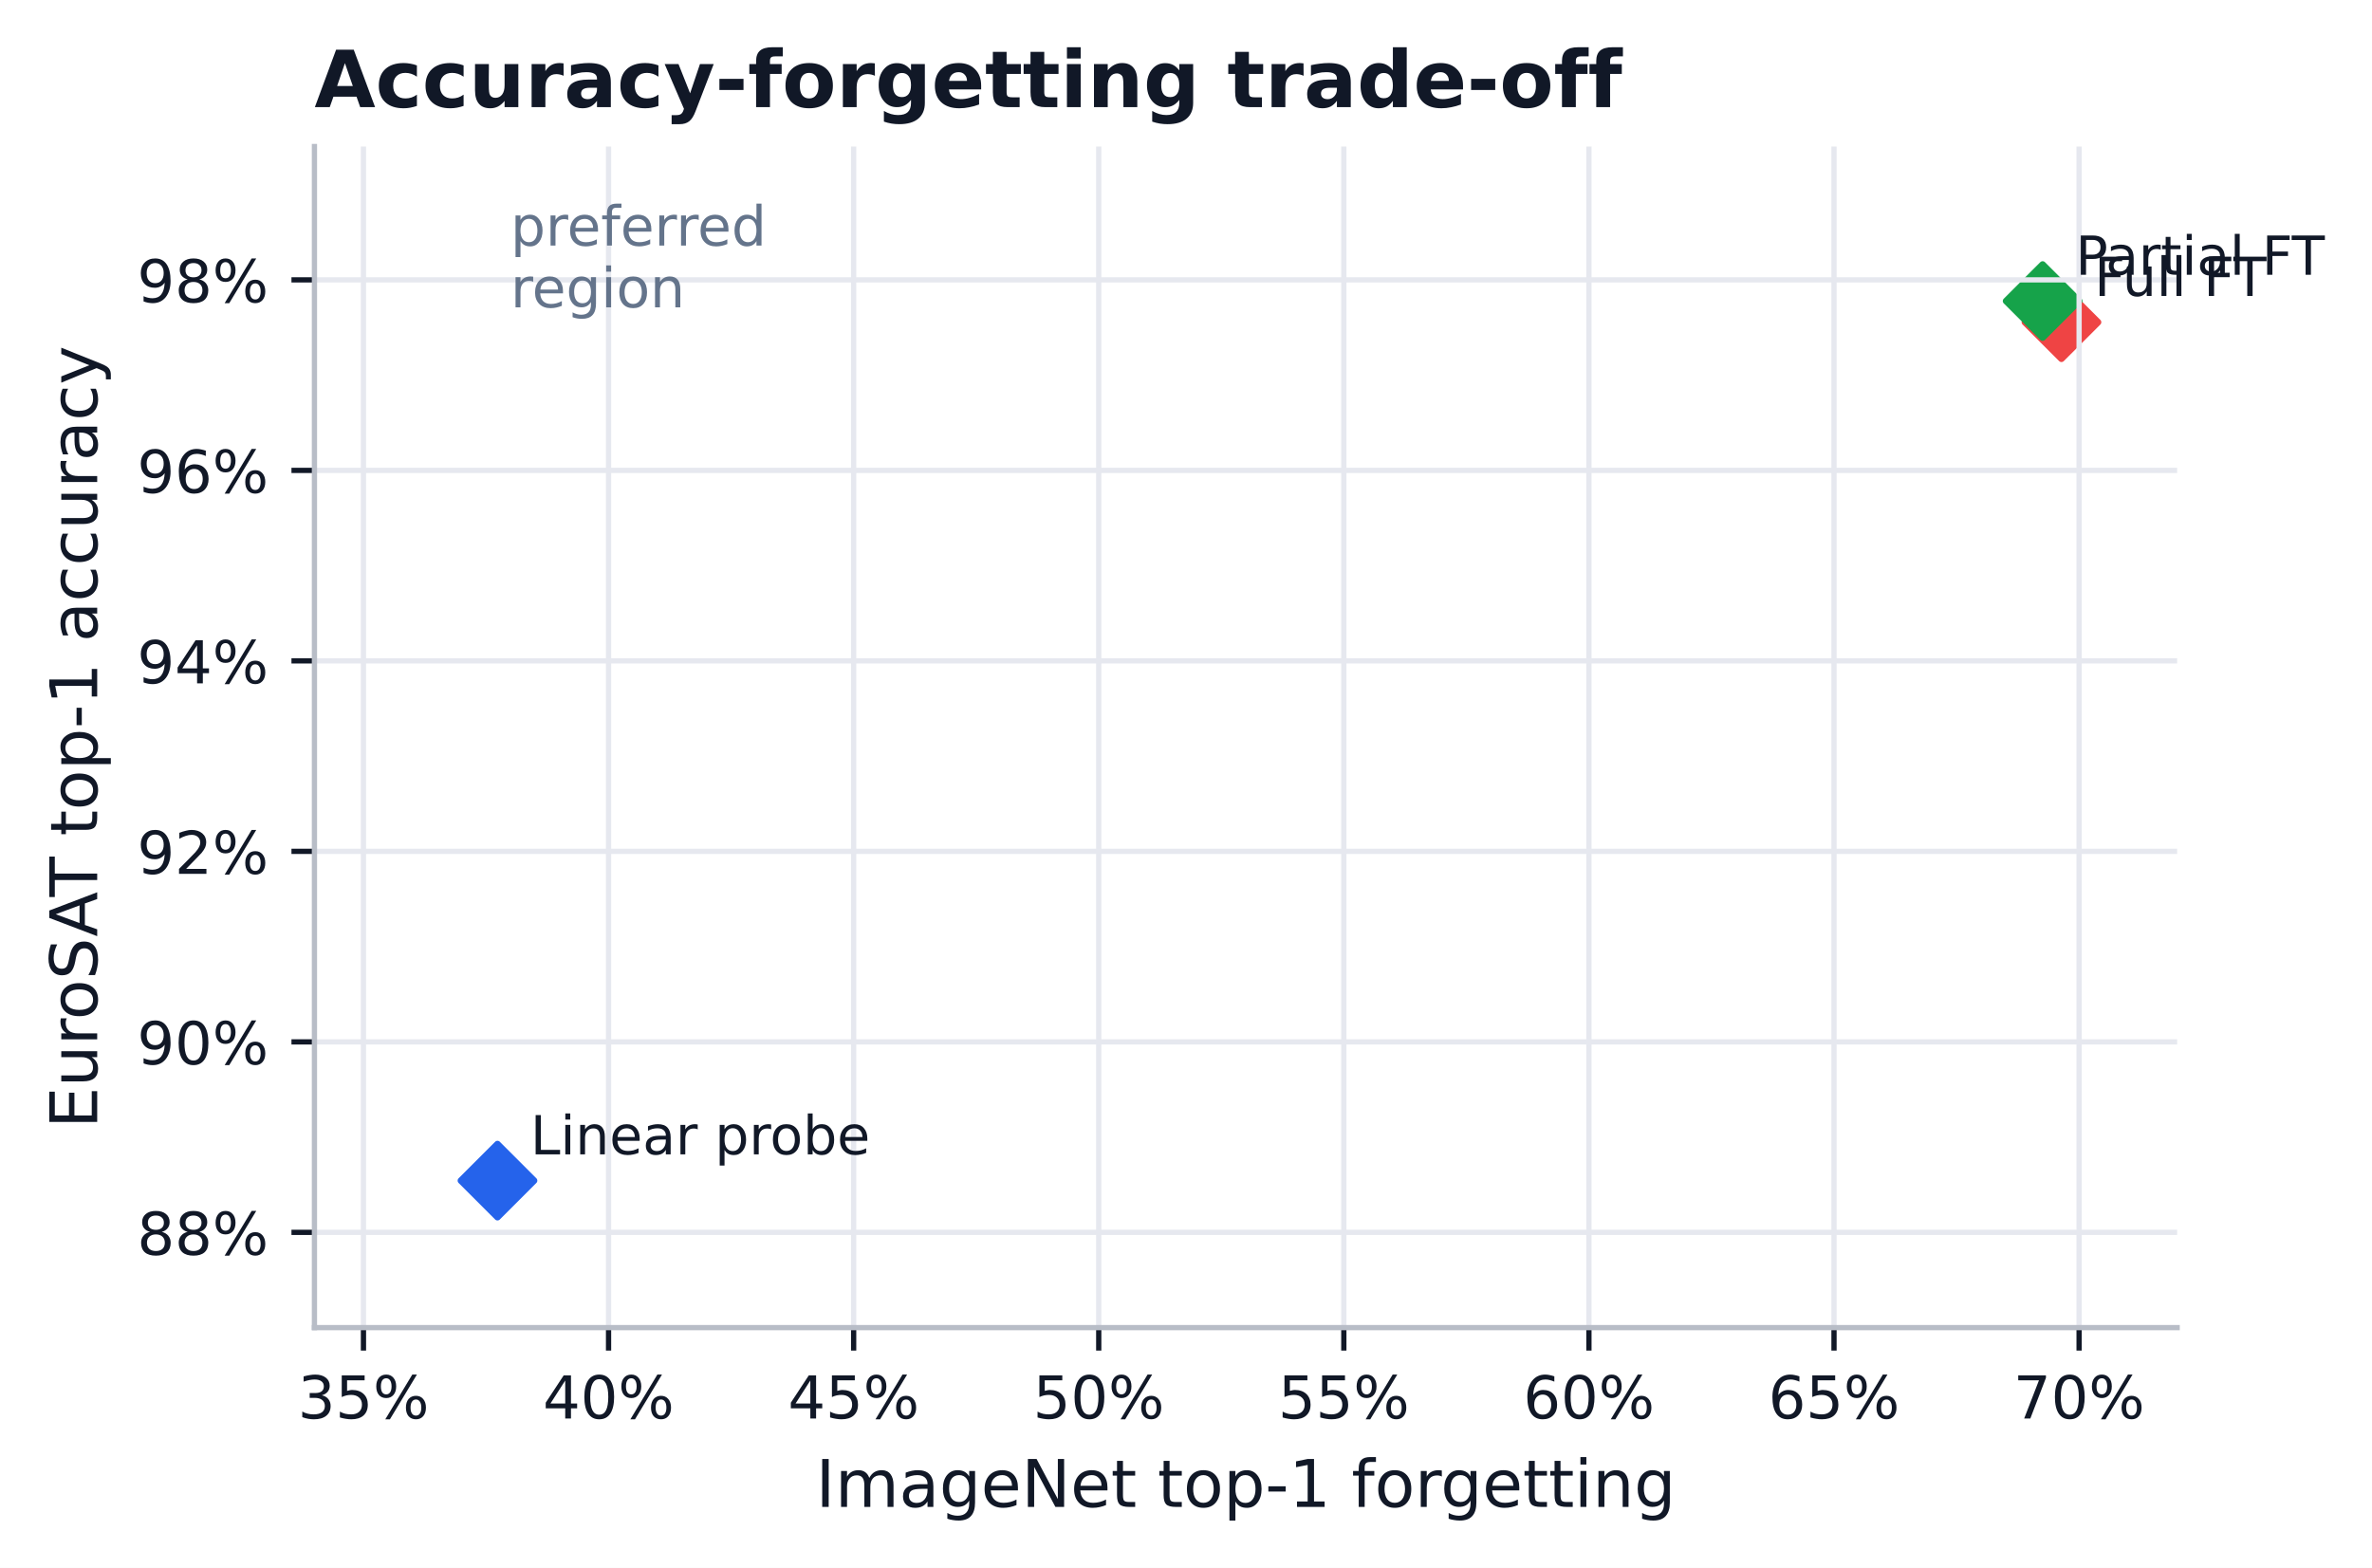
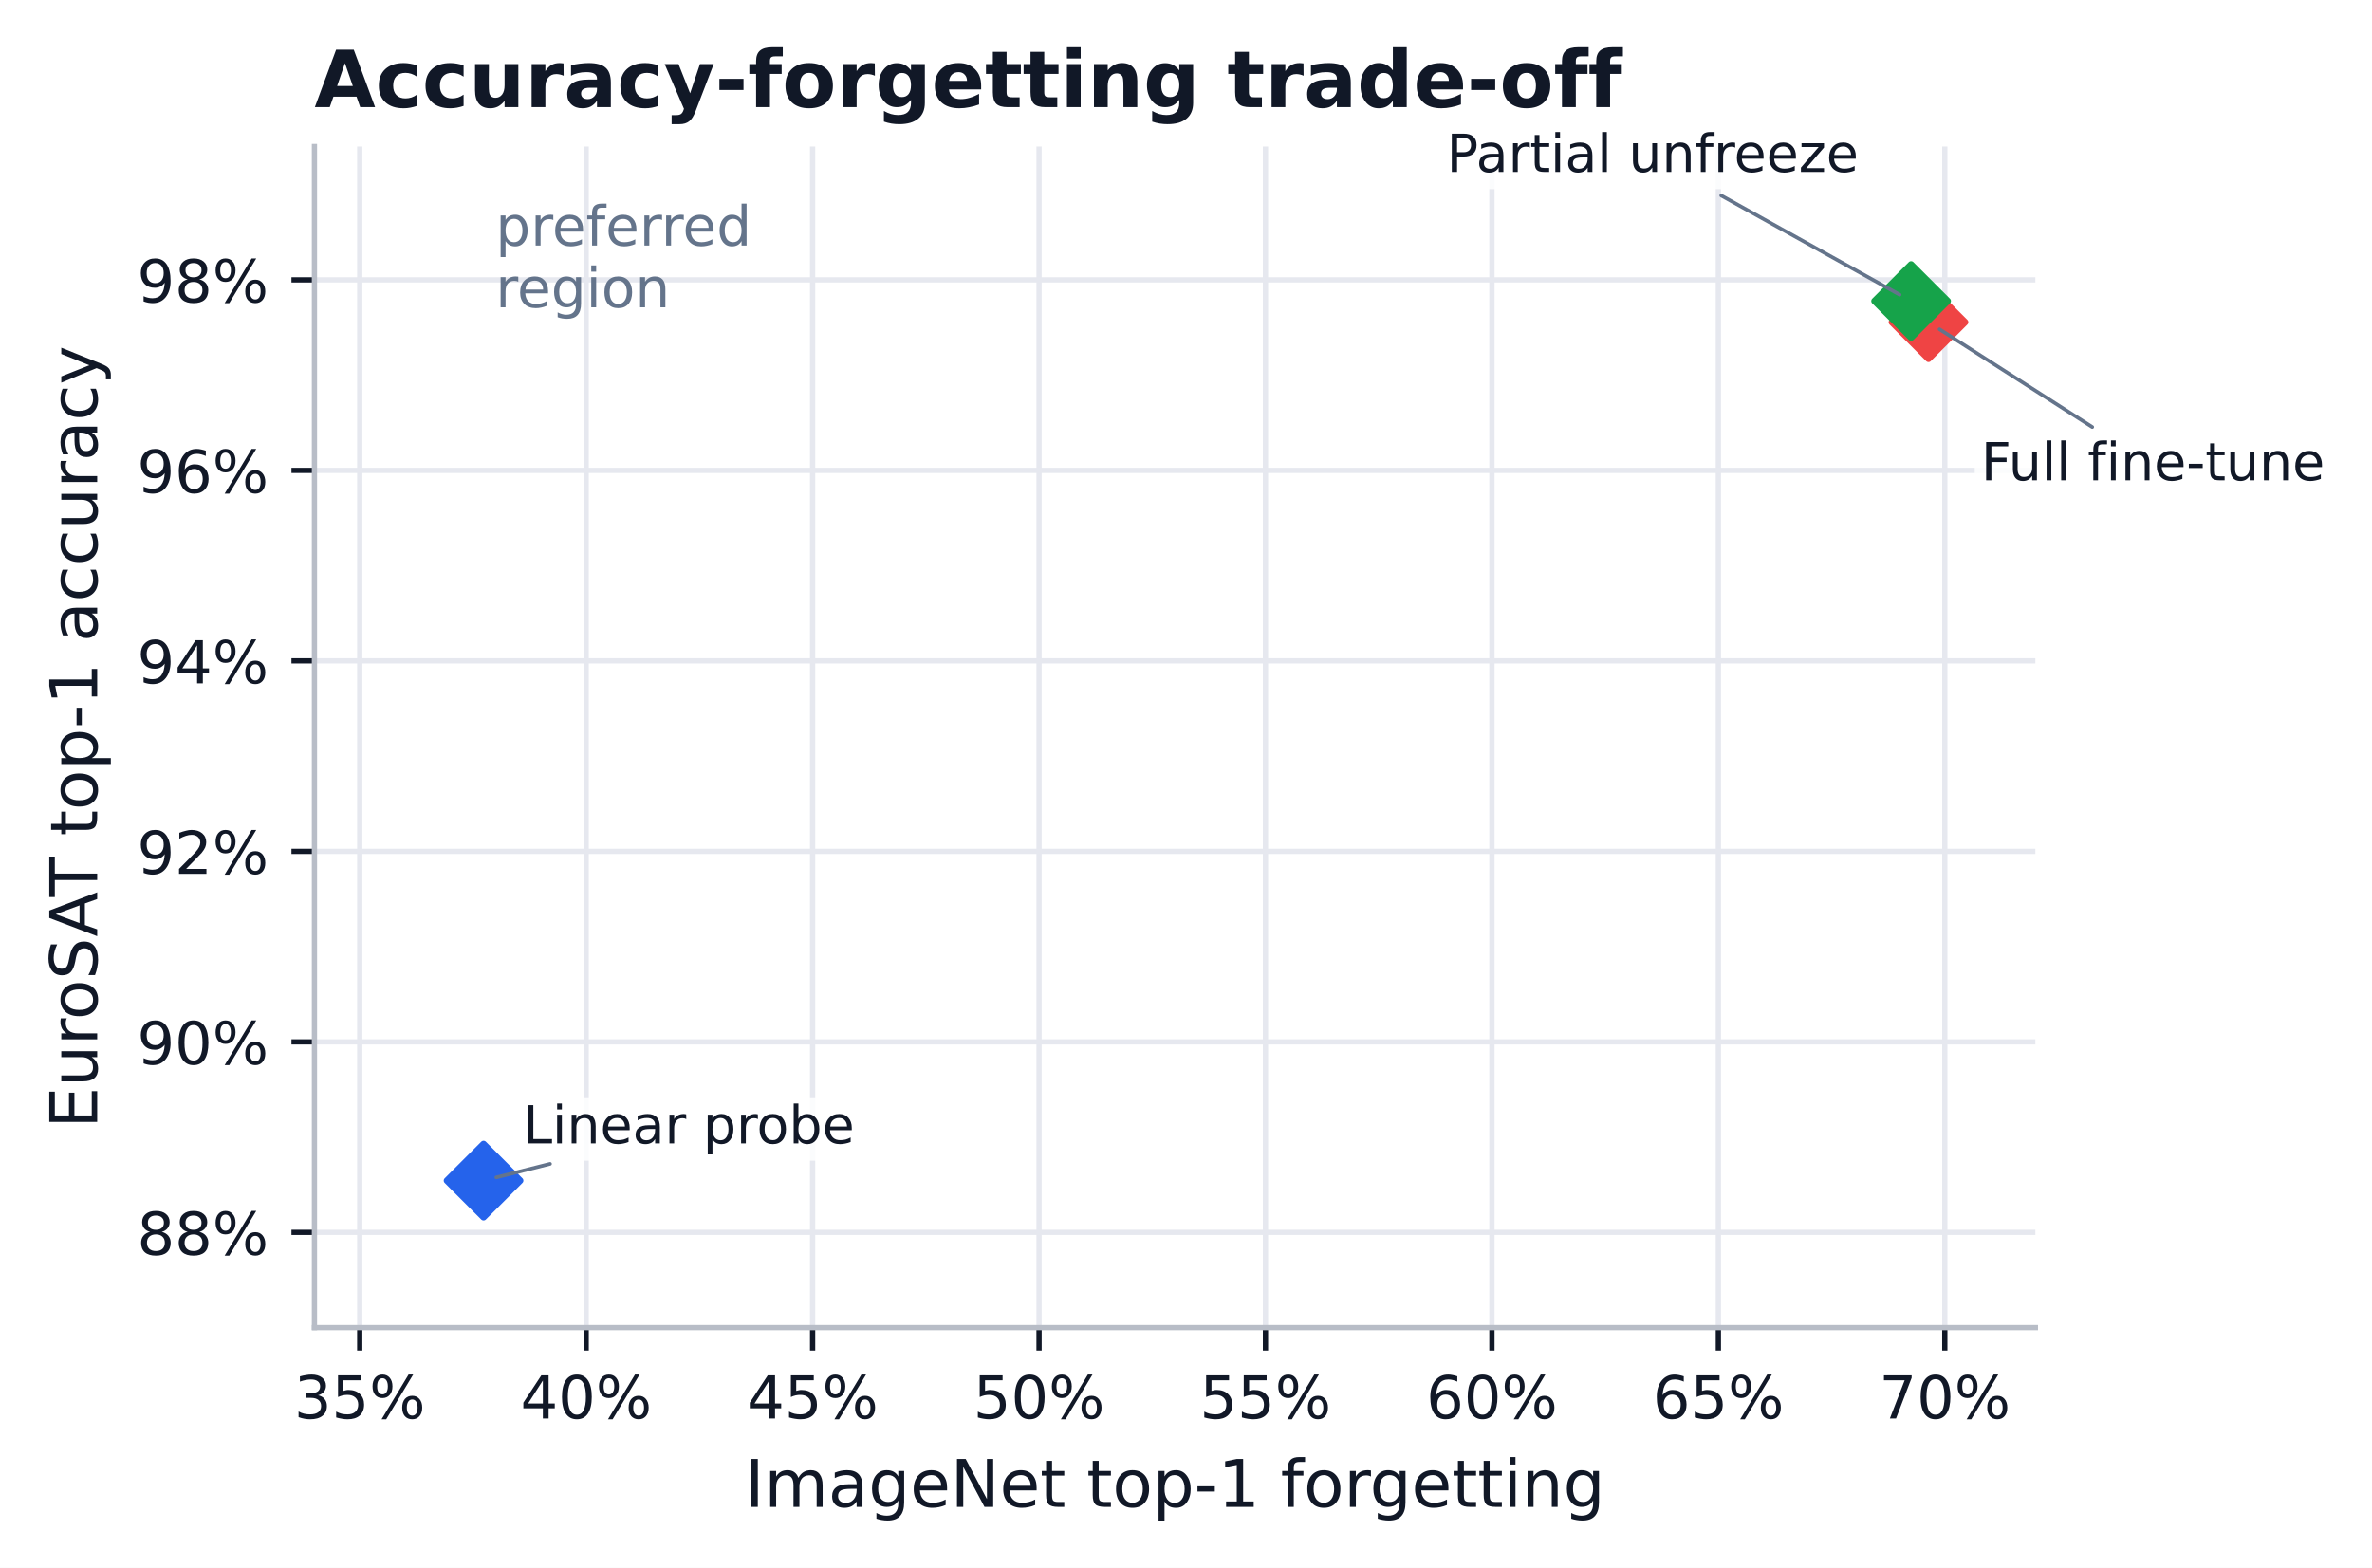
- <svg xmlns="http://www.w3.org/2000/svg" xmlns:xlink="http://www.w3.org/1999/xlink" width="361.198pt" height="238.8pt" viewBox="0 0 361.198 238.8" version="1.1">
+ <svg xmlns="http://www.w3.org/2000/svg" xmlns:xlink="http://www.w3.org/1999/xlink" width="361.199pt" height="238.8pt" viewBox="0 0 361.199 238.8" version="1.1">
  <defs>
    <style type="text/css">*{stroke-linejoin: round; stroke-linecap: butt}</style>
  </defs>
  <g id="figure_1">
    <g id="patch_1">
-       <path d="M 0 238.8  L 361.198 238.8  L 361.198 0  L 0 0  z " style="fill: #ffffff" />
+       <path d="M 0 238.8  L 361.199 238.8  L 361.199 0  L 0 0  z " style="fill: #ffffff" />
    </g>
    <g id="axes_1">
      <g id="patch_2">
-         <path d="M 47.882 202.211  L 331.526 202.211  L 331.526 22.318  L 47.882 22.318  z " style="fill: #ffffff" />
-       </g>
-       <g id="PathCollection_1">
-         <defs>
-           <path id="ma30bbc50e6" d="M -0 5.568  L 5.568 0  L 0 -5.568  L -5.568 -0  z " style="stroke: #ef4444" />
-         </defs>
-         <g clip-path="url(#p81b9a463c9)">
-           <use xlink:href="#ma30bbc50e6" x="313.91" y="49.076" style="fill: #ef4444; stroke: #ef4444" />
-         </g>
-       </g>
-       <g id="PathCollection_2">
-         <defs>
-           <path id="m49d0cd2466" d="M -0 5.568  L 5.568 0  L 0 -5.568  L -5.568 -0  z " style="stroke: #2563eb" />
-         </defs>
-         <g clip-path="url(#p81b9a463c9)">
-           <use xlink:href="#m49d0cd2466" x="75.754" y="179.823" style="fill: #2563eb; stroke: #2563eb" />
-         </g>
-       </g>
-       <g id="PathCollection_3">
-         <defs>
-           <path id="m1421d0f237" d="M -0 5.568  L 5.568 0  L 0 -5.568  L -5.568 -0  z " style="stroke: #16a34a" />
-         </defs>
-         <g clip-path="url(#p81b9a463c9)">
-           <use xlink:href="#m1421d0f237" x="311.044" y="45.853" style="fill: #16a34a; stroke: #16a34a" />
-         </g>
+         <path d="M 47.882 202.211  L 309.939 202.211  L 309.939 22.318  L 47.882 22.318  z " style="fill: #ffffff" />
      </g>
      <g id="matplotlib.axis_1">
        <g id="xtick_1">
          <g id="line2d_1">
-             <path d="M 55.346 202.211  L 55.346 22.318  " clip-path="url(#p81b9a463c9)" style="fill: none; stroke: #e6e8ef; stroke-width: 0.8; stroke-linecap: square" />
+             <path d="M 54.778 202.211  L 54.778 22.318  " clip-path="url(#p250038aba4)" style="fill: none; stroke: #e6e8ef; stroke-width: 0.8; stroke-linecap: square" />
          </g>
          <g id="line2d_2">
            <defs>
-               <path id="m8ffa00aa8a" d="M 0 0  L 0 3.5  " style="stroke: #111827; stroke-width: 0.8" />
+               <path id="mc1f5682ddf" d="M 0 0  L 0 3.5  " style="stroke: #111827; stroke-width: 0.8" />
            </defs>
            <g>
-               <use xlink:href="#m8ffa00aa8a" x="55.346" y="202.211" style="fill: #111827; stroke: #111827; stroke-width: 0.8" />
+               <use xlink:href="#mc1f5682ddf" x="54.778" y="202.211" style="fill: #111827; stroke: #111827; stroke-width: 0.8" />
            </g>
          </g>
          <g id="text_1">
-             <text style="fill: #111827; font: 9px 'DejaVu Sans'; text-anchor: middle" x="55.346" y="216.05" transform="rotate(-0 55.34634 216.0497)">35%</text>
+             <text style="fill: #111827; font: 9px 'DejaVu Sans'; text-anchor: middle" x="54.778" y="216.05" transform="rotate(-0 54.77827 216.0497)">35%</text>
          </g>
        </g>
        <g id="xtick_2">
          <g id="line2d_3">
-             <path d="M 92.668 202.211  L 92.668 22.318  " clip-path="url(#p81b9a463c9)" style="fill: none; stroke: #e6e8ef; stroke-width: 0.8; stroke-linecap: square" />
+             <path d="M 89.259 202.211  L 89.259 22.318  " clip-path="url(#p250038aba4)" style="fill: none; stroke: #e6e8ef; stroke-width: 0.8; stroke-linecap: square" />
          </g>
          <g id="line2d_4">
            <g>
-               <use xlink:href="#m8ffa00aa8a" x="92.668" y="202.211" style="fill: #111827; stroke: #111827; stroke-width: 0.8" />
+               <use xlink:href="#mc1f5682ddf" x="89.259" y="202.211" style="fill: #111827; stroke: #111827; stroke-width: 0.8" />
            </g>
          </g>
          <g id="text_2">
-             <text style="fill: #111827; font: 9px 'DejaVu Sans'; text-anchor: middle" x="92.668" y="216.05" transform="rotate(-0 92.66786 216.0497)">40%</text>
+             <text style="fill: #111827; font: 9px 'DejaVu Sans'; text-anchor: middle" x="89.259" y="216.05" transform="rotate(-0 89.25948 216.0497)">40%</text>
          </g>
        </g>
        <g id="xtick_3">
          <g id="line2d_5">
-             <path d="M 129.989 202.211  L 129.989 22.318  " clip-path="url(#p81b9a463c9)" style="fill: none; stroke: #e6e8ef; stroke-width: 0.8; stroke-linecap: square" />
+             <path d="M 123.741 202.211  L 123.741 22.318  " clip-path="url(#p250038aba4)" style="fill: none; stroke: #e6e8ef; stroke-width: 0.8; stroke-linecap: square" />
          </g>
          <g id="line2d_6">
            <g>
-               <use xlink:href="#m8ffa00aa8a" x="129.989" y="202.211" style="fill: #111827; stroke: #111827; stroke-width: 0.8" />
+               <use xlink:href="#mc1f5682ddf" x="123.741" y="202.211" style="fill: #111827; stroke: #111827; stroke-width: 0.8" />
            </g>
          </g>
          <g id="text_3">
-             <text style="fill: #111827; font: 9px 'DejaVu Sans'; text-anchor: middle" x="129.989" y="216.05" transform="rotate(-0 129.9894 216.0497)">45%</text>
+             <text style="fill: #111827; font: 9px 'DejaVu Sans'; text-anchor: middle" x="123.741" y="216.05" transform="rotate(-0 123.7407 216.0497)">45%</text>
          </g>
        </g>
        <g id="xtick_4">
          <g id="line2d_7">
-             <path d="M 167.311 202.211  L 167.311 22.318  " clip-path="url(#p81b9a463c9)" style="fill: none; stroke: #e6e8ef; stroke-width: 0.8; stroke-linecap: square" />
+             <path d="M 158.222 202.211  L 158.222 22.318  " clip-path="url(#p250038aba4)" style="fill: none; stroke: #e6e8ef; stroke-width: 0.8; stroke-linecap: square" />
          </g>
          <g id="line2d_8">
            <g>
-               <use xlink:href="#m8ffa00aa8a" x="167.311" y="202.211" style="fill: #111827; stroke: #111827; stroke-width: 0.8" />
+               <use xlink:href="#mc1f5682ddf" x="158.222" y="202.211" style="fill: #111827; stroke: #111827; stroke-width: 0.8" />
            </g>
          </g>
          <g id="text_4">
-             <text style="fill: #111827; font: 9px 'DejaVu Sans'; text-anchor: middle" x="167.311" y="216.05" transform="rotate(-0 167.3109 216.0497)">50%</text>
+             <text style="fill: #111827; font: 9px 'DejaVu Sans'; text-anchor: middle" x="158.222" y="216.05" transform="rotate(-0 158.2219 216.0497)">50%</text>
          </g>
        </g>
        <g id="xtick_5">
          <g id="line2d_9">
-             <path d="M 204.632 202.211  L 204.632 22.318  " clip-path="url(#p81b9a463c9)" style="fill: none; stroke: #e6e8ef; stroke-width: 0.8; stroke-linecap: square" />
+             <path d="M 192.703 202.211  L 192.703 22.318  " clip-path="url(#p250038aba4)" style="fill: none; stroke: #e6e8ef; stroke-width: 0.8; stroke-linecap: square" />
          </g>
          <g id="line2d_10">
            <g>
-               <use xlink:href="#m8ffa00aa8a" x="204.632" y="202.211" style="fill: #111827; stroke: #111827; stroke-width: 0.8" />
+               <use xlink:href="#mc1f5682ddf" x="192.703" y="202.211" style="fill: #111827; stroke: #111827; stroke-width: 0.8" />
            </g>
          </g>
          <g id="text_5">
-             <text style="fill: #111827; font: 9px 'DejaVu Sans'; text-anchor: middle" x="204.632" y="216.05" transform="rotate(-0 204.6324 216.0497)">55%</text>
+             <text style="fill: #111827; font: 9px 'DejaVu Sans'; text-anchor: middle" x="192.703" y="216.05" transform="rotate(-0 192.7031 216.0497)">55%</text>
          </g>
        </g>
        <g id="xtick_6">
          <g id="line2d_11">
-             <path d="M 241.954 202.211  L 241.954 22.318  " clip-path="url(#p81b9a463c9)" style="fill: none; stroke: #e6e8ef; stroke-width: 0.8; stroke-linecap: square" />
+             <path d="M 227.184 202.211  L 227.184 22.318  " clip-path="url(#p250038aba4)" style="fill: none; stroke: #e6e8ef; stroke-width: 0.8; stroke-linecap: square" />
          </g>
          <g id="line2d_12">
            <g>
-               <use xlink:href="#m8ffa00aa8a" x="241.954" y="202.211" style="fill: #111827; stroke: #111827; stroke-width: 0.8" />
+               <use xlink:href="#mc1f5682ddf" x="227.184" y="202.211" style="fill: #111827; stroke: #111827; stroke-width: 0.8" />
            </g>
          </g>
          <g id="text_6">
-             <text style="fill: #111827; font: 9px 'DejaVu Sans'; text-anchor: middle" x="241.954" y="216.05" transform="rotate(-0 241.954 216.0497)">60%</text>
+             <text style="fill: #111827; font: 9px 'DejaVu Sans'; text-anchor: middle" x="227.184" y="216.05" transform="rotate(-0 227.1843 216.0497)">60%</text>
          </g>
        </g>
        <g id="xtick_7">
          <g id="line2d_13">
-             <path d="M 279.275 202.211  L 279.275 22.318  " clip-path="url(#p81b9a463c9)" style="fill: none; stroke: #e6e8ef; stroke-width: 0.8; stroke-linecap: square" />
+             <path d="M 261.666 202.211  L 261.666 22.318  " clip-path="url(#p250038aba4)" style="fill: none; stroke: #e6e8ef; stroke-width: 0.8; stroke-linecap: square" />
          </g>
          <g id="line2d_14">
            <g>
-               <use xlink:href="#m8ffa00aa8a" x="279.275" y="202.211" style="fill: #111827; stroke: #111827; stroke-width: 0.8" />
+               <use xlink:href="#mc1f5682ddf" x="261.666" y="202.211" style="fill: #111827; stroke: #111827; stroke-width: 0.8" />
            </g>
          </g>
          <g id="text_7">
-             <text style="fill: #111827; font: 9px 'DejaVu Sans'; text-anchor: middle" x="279.275" y="216.05" transform="rotate(-0 279.2755 216.0497)">65%</text>
+             <text style="fill: #111827; font: 9px 'DejaVu Sans'; text-anchor: middle" x="261.666" y="216.05" transform="rotate(-0 261.6655 216.0497)">65%</text>
          </g>
        </g>
        <g id="xtick_8">
          <g id="line2d_15">
-             <path d="M 316.597 202.211  L 316.597 22.318  " clip-path="url(#p81b9a463c9)" style="fill: none; stroke: #e6e8ef; stroke-width: 0.8; stroke-linecap: square" />
+             <path d="M 296.147 202.211  L 296.147 22.318  " clip-path="url(#p250038aba4)" style="fill: none; stroke: #e6e8ef; stroke-width: 0.8; stroke-linecap: square" />
          </g>
          <g id="line2d_16">
            <g>
-               <use xlink:href="#m8ffa00aa8a" x="316.597" y="202.211" style="fill: #111827; stroke: #111827; stroke-width: 0.8" />
+               <use xlink:href="#mc1f5682ddf" x="296.147" y="202.211" style="fill: #111827; stroke: #111827; stroke-width: 0.8" />
            </g>
          </g>
          <g id="text_8">
-             <text style="fill: #111827; font: 9px 'DejaVu Sans'; text-anchor: middle" x="316.597" y="216.05" transform="rotate(-0 316.597 216.0497)">70%</text>
+             <text style="fill: #111827; font: 9px 'DejaVu Sans'; text-anchor: middle" x="296.147" y="216.05" transform="rotate(-0 296.1467 216.0497)">70%</text>
          </g>
        </g>
        <g id="text_9">
-           <text style="fill: #111827; font: 10px 'DejaVu Sans'; text-anchor: middle" x="189.704" y="229.52" transform="rotate(-0 189.7038 229.5198)">ImageNet top-1 forgetting</text>
+           <text style="fill: #111827; font: 10px 'DejaVu Sans'; text-anchor: middle" x="178.911" y="229.52" transform="rotate(-0 178.9106 229.5198)">ImageNet top-1 forgetting</text>
        </g>
      </g>
      <g id="matplotlib.axis_2">
        <g id="ytick_1">
          <g id="line2d_17">
-             <path d="M 47.882 187.704  L 331.526 187.704  " clip-path="url(#p81b9a463c9)" style="fill: none; stroke: #e6e8ef; stroke-width: 0.8; stroke-linecap: square" />
+             <path d="M 47.882 187.704  L 309.939 187.704  " clip-path="url(#p250038aba4)" style="fill: none; stroke: #e6e8ef; stroke-width: 0.8; stroke-linecap: square" />
          </g>
          <g id="line2d_18">
            <defs>
-               <path id="m7be48dffa1" d="M 0 0  L -3.5 0  " style="stroke: #111827; stroke-width: 0.8" />
+               <path id="m7911b53f5a" d="M 0 0  L -3.5 0  " style="stroke: #111827; stroke-width: 0.8" />
            </defs>
            <g>
-               <use xlink:href="#m7be48dffa1" x="47.882" y="187.704" style="fill: #111827; stroke: #111827; stroke-width: 0.8" />
+               <use xlink:href="#m7911b53f5a" x="47.882" y="187.704" style="fill: #111827; stroke: #111827; stroke-width: 0.8" />
            </g>
          </g>
          <g id="text_10">
            <text style="fill: #111827; font: 9px 'DejaVu Sans'; text-anchor: end" x="40.882" y="191.123" transform="rotate(-0 40.88203 191.1229)">88%</text>
          </g>
        </g>
        <g id="ytick_2">
          <g id="line2d_19">
-             <path d="M 47.882 158.689  L 331.526 158.689  " clip-path="url(#p81b9a463c9)" style="fill: none; stroke: #e6e8ef; stroke-width: 0.8; stroke-linecap: square" />
+             <path d="M 47.882 158.689  L 309.939 158.689  " clip-path="url(#p250038aba4)" style="fill: none; stroke: #e6e8ef; stroke-width: 0.8; stroke-linecap: square" />
          </g>
          <g id="line2d_20">
            <g>
-               <use xlink:href="#m7be48dffa1" x="47.882" y="158.689" style="fill: #111827; stroke: #111827; stroke-width: 0.8" />
+               <use xlink:href="#m7911b53f5a" x="47.882" y="158.689" style="fill: #111827; stroke: #111827; stroke-width: 0.8" />
            </g>
          </g>
          <g id="text_11">
            <text style="fill: #111827; font: 9px 'DejaVu Sans'; text-anchor: end" x="40.882" y="162.108" transform="rotate(-0 40.88203 162.1079)">90%</text>
          </g>
        </g>
        <g id="ytick_3">
          <g id="line2d_21">
-             <path d="M 47.882 129.674  L 331.526 129.674  " clip-path="url(#p81b9a463c9)" style="fill: none; stroke: #e6e8ef; stroke-width: 0.8; stroke-linecap: square" />
+             <path d="M 47.882 129.674  L 309.939 129.674  " clip-path="url(#p250038aba4)" style="fill: none; stroke: #e6e8ef; stroke-width: 0.8; stroke-linecap: square" />
          </g>
          <g id="line2d_22">
            <g>
-               <use xlink:href="#m7be48dffa1" x="47.882" y="129.674" style="fill: #111827; stroke: #111827; stroke-width: 0.8" />
+               <use xlink:href="#m7911b53f5a" x="47.882" y="129.674" style="fill: #111827; stroke: #111827; stroke-width: 0.8" />
            </g>
          </g>
          <g id="text_12">
            <text style="fill: #111827; font: 9px 'DejaVu Sans'; text-anchor: end" x="40.882" y="133.093" transform="rotate(-0 40.88203 133.0929)">92%</text>
          </g>
        </g>
        <g id="ytick_4">
          <g id="line2d_23">
-             <path d="M 47.882 100.659  L 331.526 100.659  " clip-path="url(#p81b9a463c9)" style="fill: none; stroke: #e6e8ef; stroke-width: 0.8; stroke-linecap: square" />
+             <path d="M 47.882 100.659  L 309.939 100.659  " clip-path="url(#p250038aba4)" style="fill: none; stroke: #e6e8ef; stroke-width: 0.8; stroke-linecap: square" />
          </g>
          <g id="line2d_24">
            <g>
-               <use xlink:href="#m7be48dffa1" x="47.882" y="100.659" style="fill: #111827; stroke: #111827; stroke-width: 0.8" />
+               <use xlink:href="#m7911b53f5a" x="47.882" y="100.659" style="fill: #111827; stroke: #111827; stroke-width: 0.8" />
            </g>
          </g>
          <g id="text_13">
            <text style="fill: #111827; font: 9px 'DejaVu Sans'; text-anchor: end" x="40.882" y="104.078" transform="rotate(-0 40.88203 104.0779)">94%</text>
          </g>
        </g>
        <g id="ytick_5">
          <g id="line2d_25">
-             <path d="M 47.882 71.644  L 331.526 71.644  " clip-path="url(#p81b9a463c9)" style="fill: none; stroke: #e6e8ef; stroke-width: 0.8; stroke-linecap: square" />
+             <path d="M 47.882 71.644  L 309.939 71.644  " clip-path="url(#p250038aba4)" style="fill: none; stroke: #e6e8ef; stroke-width: 0.8; stroke-linecap: square" />
          </g>
          <g id="line2d_26">
            <g>
-               <use xlink:href="#m7be48dffa1" x="47.882" y="71.644" style="fill: #111827; stroke: #111827; stroke-width: 0.8" />
+               <use xlink:href="#m7911b53f5a" x="47.882" y="71.644" style="fill: #111827; stroke: #111827; stroke-width: 0.8" />
            </g>
          </g>
          <g id="text_14">
            <text style="fill: #111827; font: 9px 'DejaVu Sans'; text-anchor: end" x="40.882" y="75.063" transform="rotate(-0 40.88203 75.06291)">96%</text>
          </g>
        </g>
        <g id="ytick_6">
          <g id="line2d_27">
-             <path d="M 47.882 42.629  L 331.526 42.629  " clip-path="url(#p81b9a463c9)" style="fill: none; stroke: #e6e8ef; stroke-width: 0.8; stroke-linecap: square" />
+             <path d="M 47.882 42.629  L 309.939 42.629  " clip-path="url(#p250038aba4)" style="fill: none; stroke: #e6e8ef; stroke-width: 0.8; stroke-linecap: square" />
          </g>
          <g id="line2d_28">
            <g>
-               <use xlink:href="#m7be48dffa1" x="47.882" y="42.629" style="fill: #111827; stroke: #111827; stroke-width: 0.8" />
+               <use xlink:href="#m7911b53f5a" x="47.882" y="42.629" style="fill: #111827; stroke: #111827; stroke-width: 0.8" />
            </g>
          </g>
          <g id="text_15">
            <text style="fill: #111827; font: 9px 'DejaVu Sans'; text-anchor: end" x="40.882" y="46.048" transform="rotate(-0 40.88203 46.04792)">98%</text>
          </g>
        </g>
        <g id="text_16">
          <text style="fill: #111827; font: 10px 'DejaVu Sans'; text-anchor: middle" x="14.798" y="112.265" transform="rotate(-90 14.79844 112.2646)">EuroSAT top-1 accuracy</text>
        </g>
      </g>
      <g id="patch_3">
        <path d="M 47.882 202.211  L 47.882 22.318  " style="fill: none; stroke: #b8bdc7; stroke-width: 0.8; stroke-linejoin: miter; stroke-linecap: square" />
      </g>
      <g id="patch_4">
-         <path d="M 47.882 202.211  L 331.526 202.211  " style="fill: none; stroke: #b8bdc7; stroke-width: 0.8; stroke-linejoin: miter; stroke-linecap: square" />
+         <path d="M 47.882 202.211  L 309.939 202.211  " style="fill: none; stroke: #b8bdc7; stroke-width: 0.8; stroke-linejoin: miter; stroke-linecap: square" />
+       </g>
+       <g id="PathCollection_1">
+         <defs>
+           <path id="mc78efa0a53" d="M 0 5.568  L 5.568 0  L 0 -5.568  L -5.568 0  z " style="stroke: #ef4444" />
+         </defs>
+         <g clip-path="url(#p250038aba4)">
+           <use xlink:href="#mc78efa0a53" x="293.664" y="49.076" style="fill: #ef4444; stroke: #ef4444" />
+         </g>
+       </g>
+       <g id="patch_5">
+         <path d="M 318.6 65.038  Q 306.974 57.596 295.347 50.154  " style="fill: none; stroke: #64748b; stroke-width: 0.55; stroke-linecap: round" />
      </g>
      <g id="text_17">
-         <text style="fill: #111827; font: 8.2px 'DejaVu Sans'; text-anchor: start" x="318.91" y="45.076" transform="rotate(-0 318.9099 45.0764)">Full FT</text>
+         <g id="patch_6">
+           <path d="M 301.664 75.779  L 353.999 75.779  Q 354.959 75.779 354.959 74.819  L 354.959 67.076  Q 354.959 66.116 353.999 66.116  L 301.664 66.116  Q 300.704 66.116 300.704 67.076  L 300.704 74.819  Q 300.704 75.779 301.664 75.779  z " style="fill: #ffffff; opacity: 0.85" />
+         </g>
+         <text style="fill: #111827; font: 8px 'DejaVu Sans'; text-anchor: start" x="301.664" y="73.155" transform="rotate(-0 301.6641 73.15515)">Full fine-tune</text>
+       </g>
+       <g id="PathCollection_2">
+         <defs>
+           <path id="mc92c7897da" d="M 0 5.568  L 5.568 0  L 0 -5.568  L -5.568 0  z " style="stroke: #2563eb" />
+         </defs>
+         <g clip-path="url(#p250038aba4)">
+           <use xlink:href="#mc92c7897da" x="73.633" y="179.823" style="fill: #2563eb; stroke: #2563eb" />
+         </g>
+       </g>
+       <g id="patch_7">
+         <path d="M 83.756 177.273  Q 79.664 178.304 75.573 179.334  " style="fill: none; stroke: #64748b; stroke-width: 0.55; stroke-linecap: round" />
      </g>
      <g id="text_18">
-         <text style="fill: #111827; font: 8.2px 'DejaVu Sans'; text-anchor: start" x="80.754" y="175.823" transform="rotate(-0 80.75374 175.823)">Linear probe</text>
+         <g id="patch_8">
+           <path d="M 79.633 176.783  L 130.123 176.783  Q 131.083 176.783 131.083 175.823  L 131.083 168.08  Q 131.083 167.12 130.123 167.12  L 79.633 167.12  Q 78.673 167.12 78.673 168.08  L 78.673 175.823  Q 78.673 176.783 79.633 176.783  z " style="fill: #ffffff; opacity: 0.85" />
+         </g>
+         <text style="fill: #111827; font: 8px 'DejaVu Sans'; text-anchor: start" x="79.633" y="174.159" transform="rotate(-0 79.6326 174.1592)">Linear probe</text>
+       </g>
+       <g id="PathCollection_3">
+         <defs>
+           <path id="mac31607786" d="M 0 5.568  L 5.568 0  L 0 -5.568  L -5.568 0  z " style="stroke: #16a34a" />
+         </defs>
+         <g clip-path="url(#p250038aba4)">
+           <use xlink:href="#mac31607786" x="291.016" y="45.853" style="fill: #16a34a; stroke: #16a34a" />
+         </g>
+       </g>
+       <g id="patch_9">
+         <path d="M 262.101 29.784  Q 275.685 37.333 289.269 44.882  " style="fill: none; stroke: #64748b; stroke-width: 0.55; stroke-linecap: round" />
      </g>
      <g id="text_19">
-         <text style="fill: #111827; font: 8.2px 'DejaVu Sans'; text-anchor: start" x="316.044" y="41.853" transform="rotate(-0 316.0436 41.85251)">Partial FT</text>
+         <g id="patch_10">
+           <path d="M 220.303 28.813  L 283.016 28.813  Q 283.976 28.813 283.976 27.853  L 283.976 20.11  Q 283.976 19.15 283.016 19.15  L 220.303 19.15  Q 219.343 19.15 219.343 20.11  L 219.343 27.853  Q 219.343 28.813 220.303 28.813  z " style="fill: #ffffff; opacity: 0.85" />
+         </g>
+         <text style="fill: #111827; font: 8px 'DejaVu Sans'; text-anchor: end" x="283.016" y="26.189" transform="rotate(-0 283.0159 26.18876)">Partial unfreeze</text>
      </g>
      <g id="text_20">
-         <text style="fill: #64748b; font: 8.4px 'DejaVu Sans'" transform="translate(77.73925 37.40531)">preferred</text>
-         <text style="fill: #64748b; font: 8.4px 'DejaVu Sans'" transform="translate(77.73925 46.81147)">region</text>
+         <text style="fill: #64748b; font: 8.4px 'DejaVu Sans'" transform="translate(75.467 37.40531)">preferred</text>
+         <text style="fill: #64748b; font: 8.4px 'DejaVu Sans'" transform="translate(75.467 46.81147)">region</text>
      </g>
      <g id="text_21">
        <text style="fill: #111827; font: 700 12px 'DejaVu Sans'; text-anchor: start" x="47.882" y="16.318" transform="rotate(-0 47.88203 16.31812)">Accuracy-forgetting trade-off</text>
      </g>
    </g>
  </g>
  <defs>
-     <clipPath id="p81b9a463c9">
-       <rect x="47.882" y="22.318" width="283.644" height="179.893" />
+     <clipPath id="p250038aba4">
+       <rect x="47.882" y="22.318" width="262.057" height="179.893" />
    </clipPath>
  </defs>
</svg>
